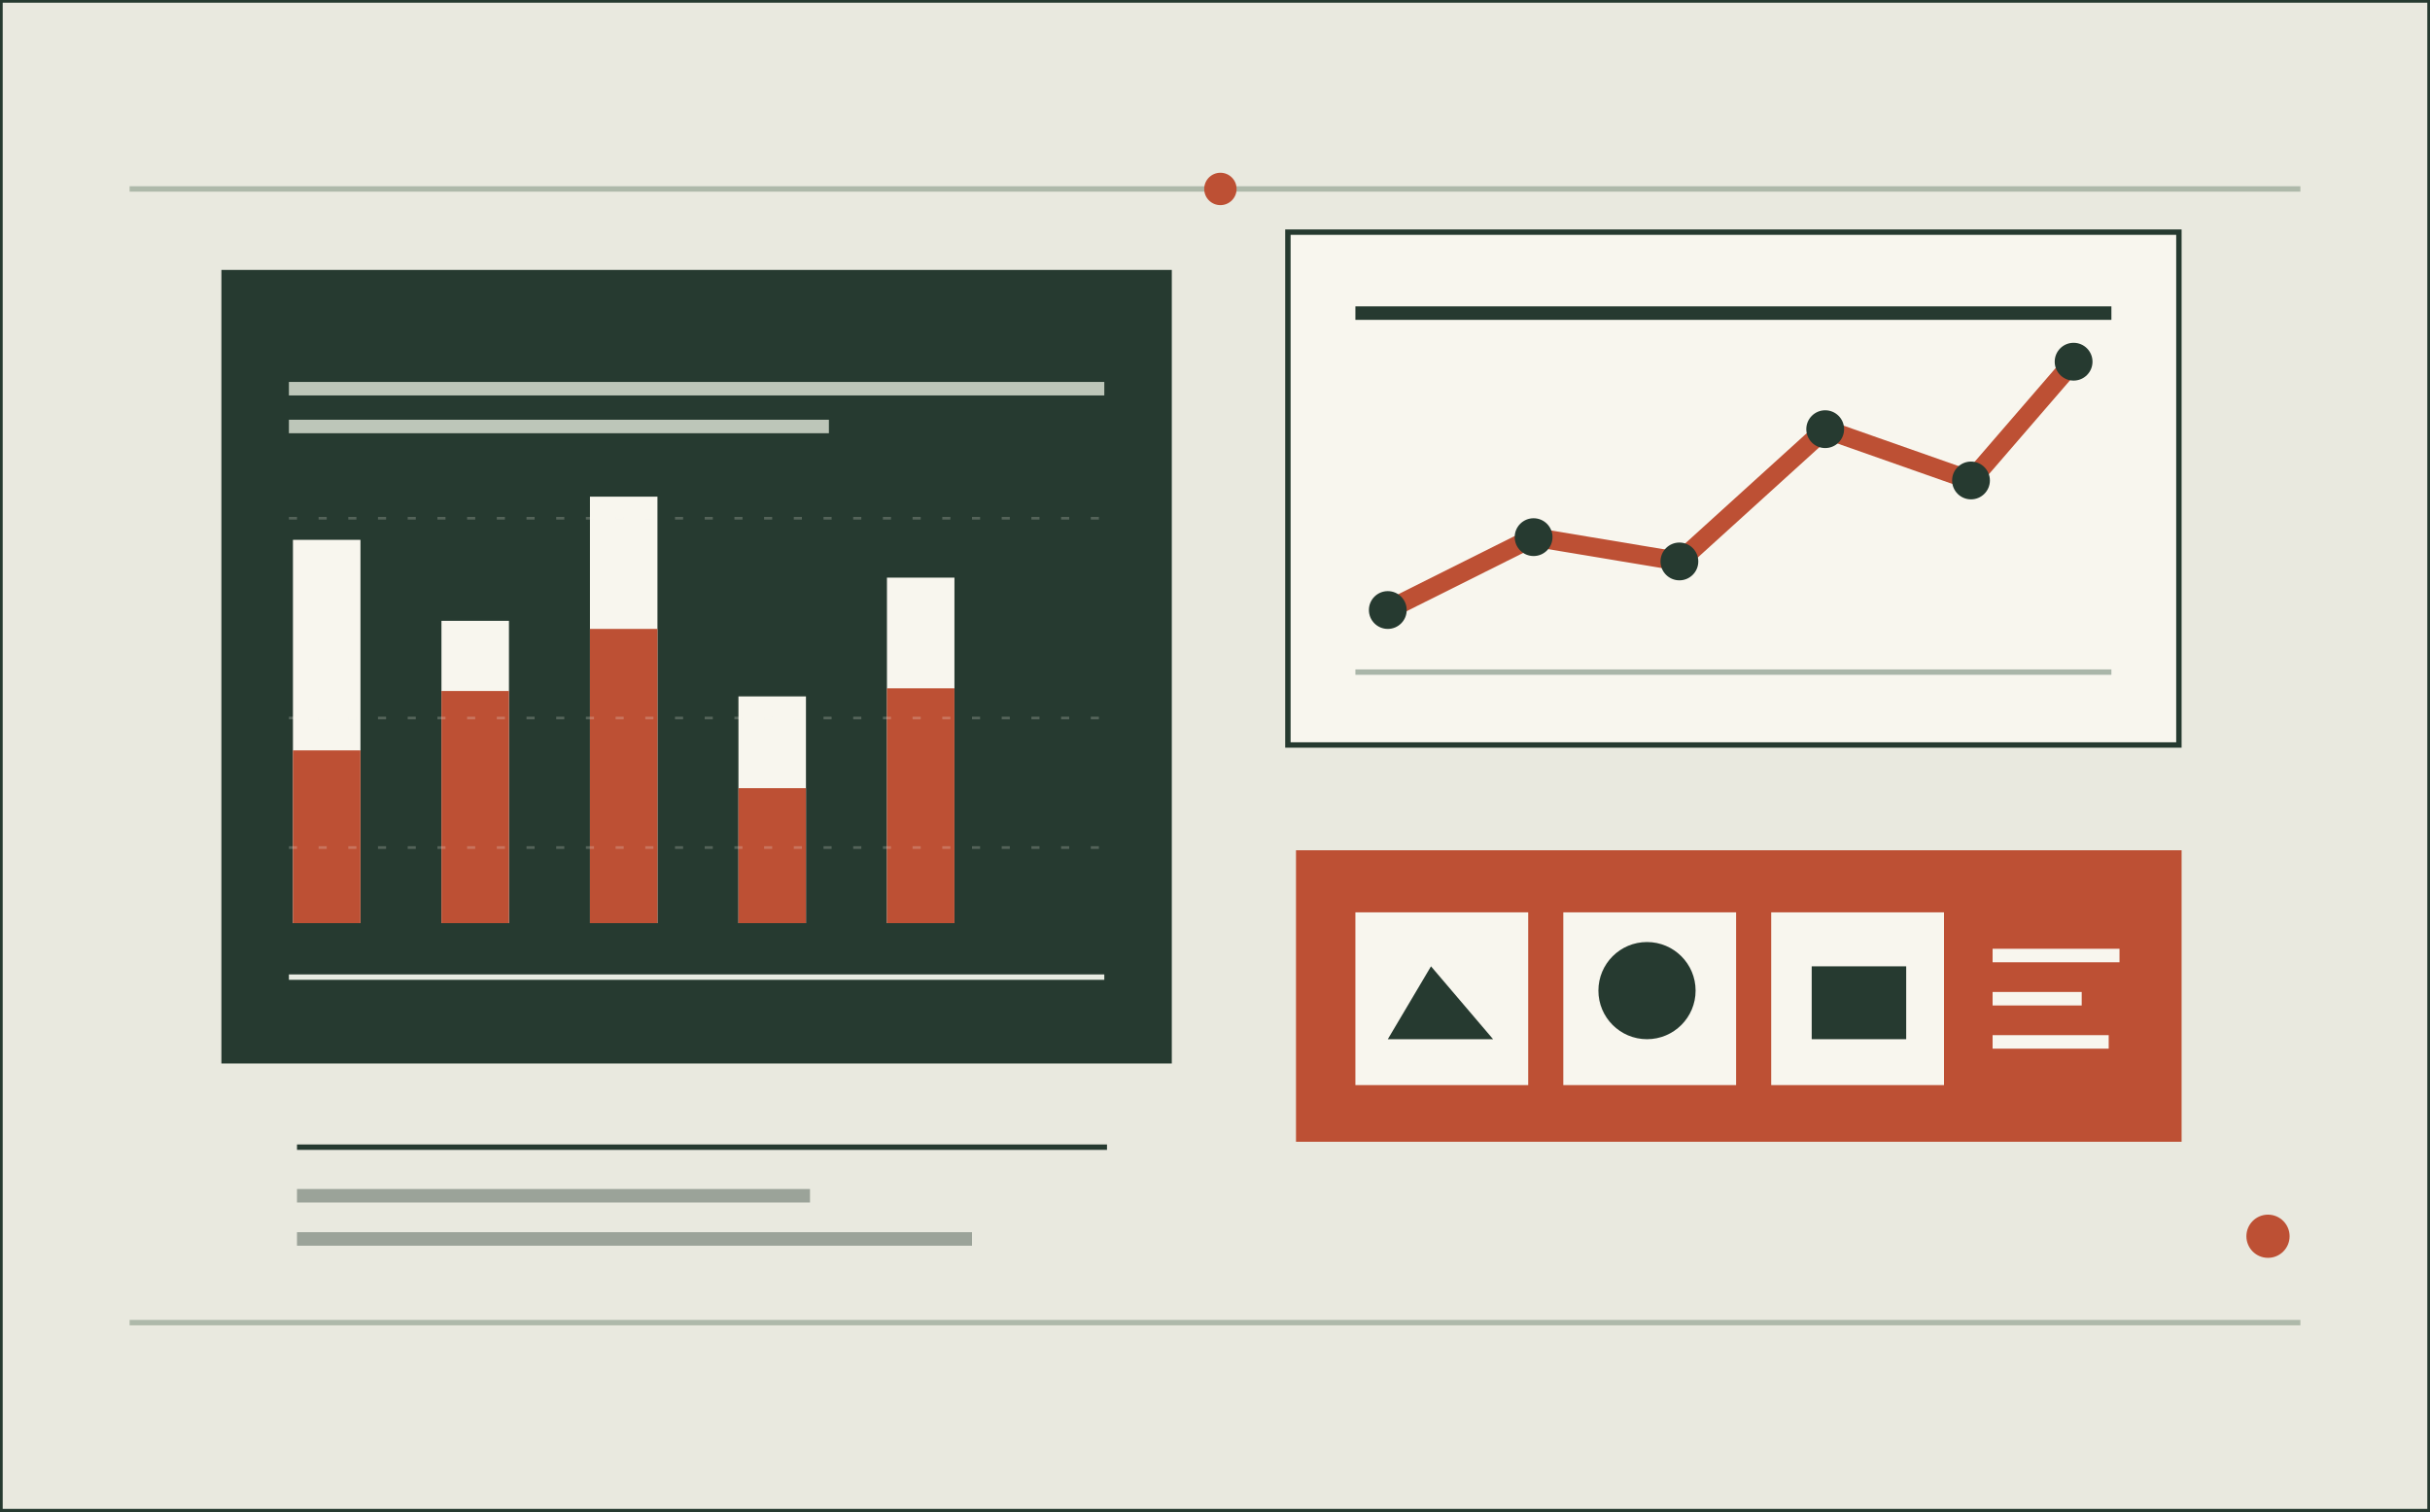
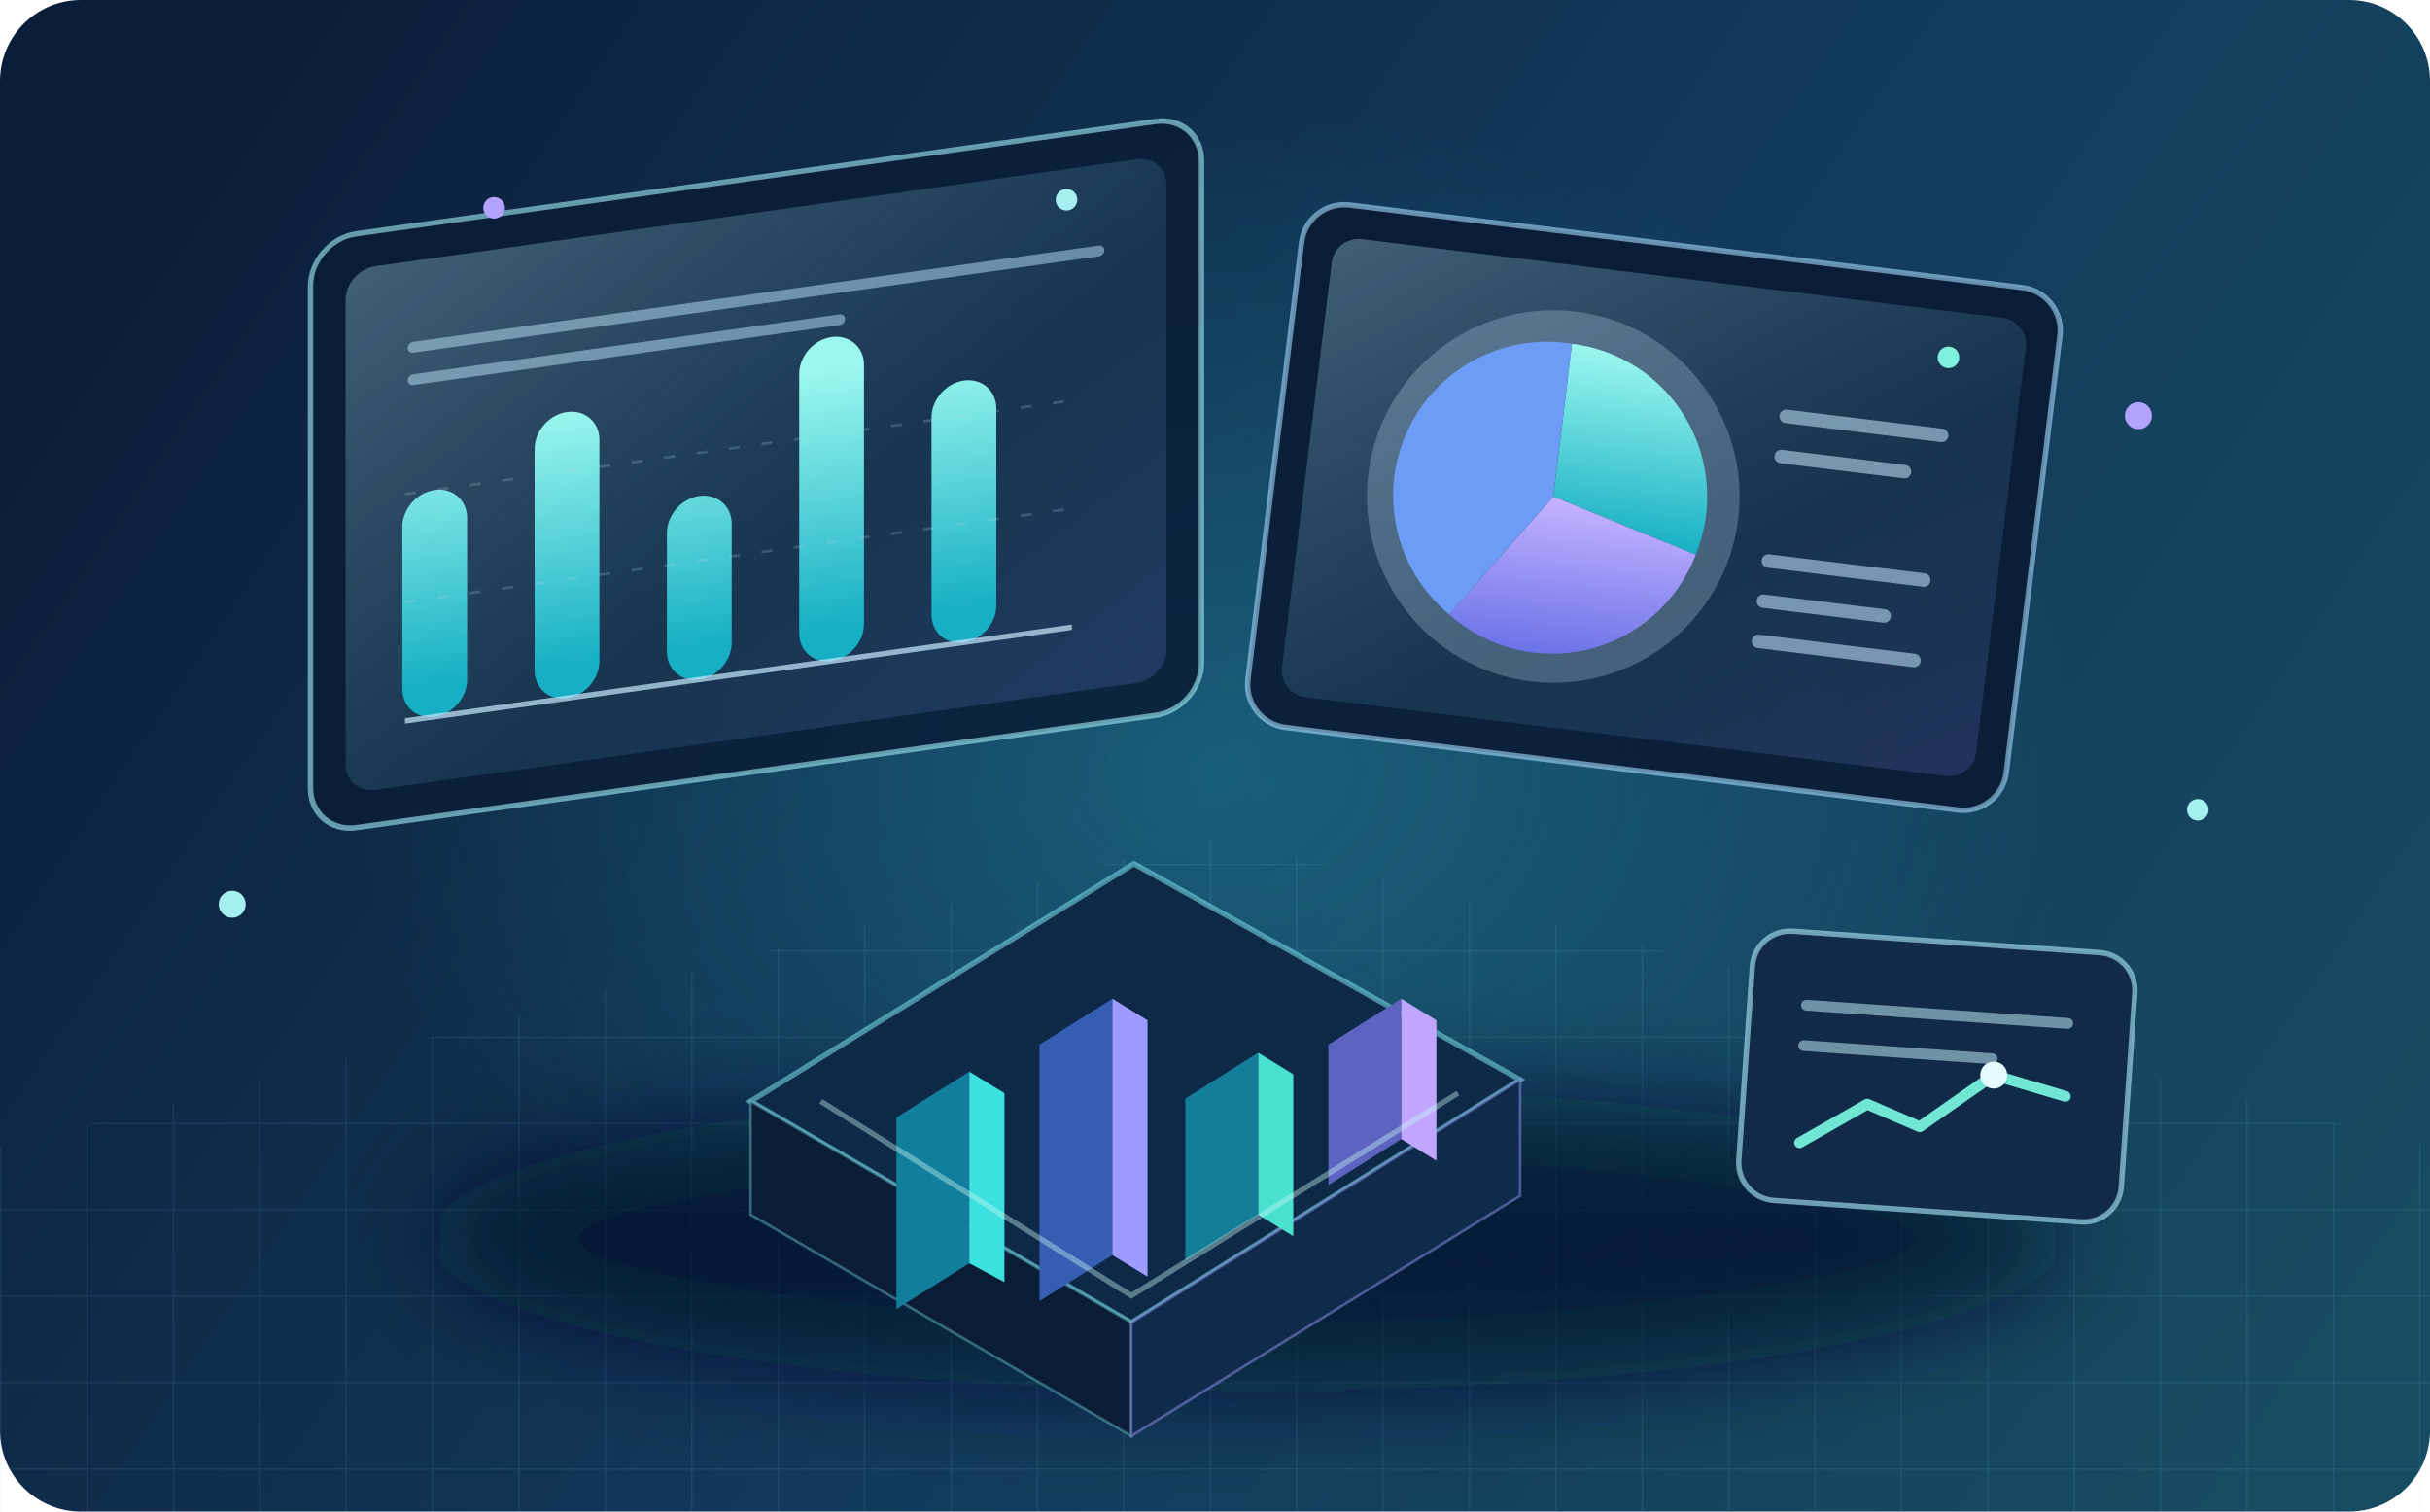
- <svg xmlns="http://www.w3.org/2000/svg" viewBox="0 0 900 560" role="img" aria-label="데이터 분석 대시보드를 표현한 편집 디자인 일러스트">
-   <rect width="900" height="560" fill="#e9e9df" />
-   <path d="M0 0H900V560H0Z" fill="none" stroke="#263a30" stroke-width="2" />
-   <path d="M48 70H852M48 490H852" stroke="#aeb9aa" stroke-width="2" />
-   <g transform="translate(82 100)">
-     <rect width="352" height="294" fill="#263a30" />
-     <path d="M25 44H327M25 58H225" stroke="#bdc6b9" stroke-width="5" />
-     <path d="M39 242V100M94 242V130M149 242V84M204 242V158M259 242V114" stroke="#f8f6ee" stroke-width="25" />
-     <path d="M39 242V178M94 242V156M149 242V133M204 242V192M259 242V155" stroke="#bd5034" stroke-width="25" />
-     <path d="M25 262H327" stroke="#e8ece3" stroke-width="2" />
-     <path d="M25 92H327M25 166H327M25 214H327" stroke="#f8f6ee" stroke-opacity=".22" stroke-width="1" stroke-dasharray="3 8" />
+ <svg xmlns="http://www.w3.org/2000/svg" viewBox="0 0 900 560" fill="none">
+   <defs>
+     <linearGradient id="bg" x1="74" y1="38" x2="833" y2="552" gradientUnits="userSpaceOnUse">
+       <stop stop-color="#0B1E39" />
+       <stop offset=".52" stop-color="#12395B" />
+       <stop offset="1" stop-color="#174B62" />
+     </linearGradient>
+     <radialGradient id="glow" cx="0" cy="0" r="1" gradientTransform="matrix(320 0 0 244 450 285)" gradientUnits="userSpaceOnUse">
+       <stop stop-color="#29B9C5" stop-opacity=".3" />
+       <stop offset="1" stop-color="#29B9C5" stop-opacity="0" />
+     </radialGradient>
+     <linearGradient id="panel" x1="0" y1="0" x2="1" y2="1">
+       <stop stop-color="#BDEAFF" stop-opacity=".32" />
+       <stop offset=".6" stop-color="#6BB9D8" stop-opacity=".13" />
+       <stop offset="1" stop-color="#8A91FF" stop-opacity=".18" />
+     </linearGradient>
+     <linearGradient id="cyan" x1="0" y1="0" x2="0" y2="1">
+       <stop stop-color="#9CF7EF" />
+       <stop offset="1" stop-color="#17AFC4" />
+     </linearGradient>
+     <linearGradient id="violet" x1="0" y1="0" x2="0" y2="1">
+       <stop stop-color="#C5B3FF" />
+       <stop offset="1" stop-color="#6B73E8" />
+     </linearGradient>
+     <filter id="shadow" x="-50%" y="-50%" width="200%" height="200%">
+       <feGaussianBlur stdDeviation="18" />
+     </filter>
+     <pattern id="grid" width="32" height="32" patternUnits="userSpaceOnUse">
+       <path d="M32 0H0V32" stroke="#8FD9FF" stroke-opacity=".1" />
+     </pattern>
+   </defs>
+   <rect width="900" height="560" rx="30" fill="url(#bg)" />
+   <rect width="900" height="560" rx="30" fill="url(#glow)" />
+   <path d="M0 425L450 310L900 425V560H0V425Z" fill="url(#grid)" />
+   <ellipse cx="462" cy="459" rx="302" ry="56" fill="#041326" fill-opacity=".72" filter="url(#shadow)" />
+   <g transform="translate(115 89) skewY(-8)">
+     <rect x="0" y="0" width="330" height="220" rx="17" fill="#0A1D37" fill-opacity=".85" stroke="#9DE6F2" stroke-opacity=".62" stroke-width="2" />
+     <rect x="13" y="13" width="304" height="194" rx="11" fill="url(#panel)" />
+     <path d="M38 45H292M38 57H196" stroke="#BFEAFF" stroke-opacity=".48" stroke-width="4" stroke-linecap="round" />
+     <path d="M46 171V111M95 171V89M144 171V127M193 171V75M242 171V98" stroke="url(#cyan)" stroke-width="24" stroke-linecap="round" />
+     <path d="M35 183H282" stroke="#C8ECFF" stroke-opacity=".7" stroke-width="2" />
+     <path d="M35 99H280M35 139H280" stroke="#A8DCEB" stroke-opacity=".22" stroke-width="1" stroke-dasharray="4 8" />
  </g>
-   <g transform="translate(477 86)">
-     <rect width="330" height="190" fill="#f8f6ee" stroke="#263a30" stroke-width="2" />
-     <path d="M25 30H305" stroke="#263a30" stroke-width="5" />
-     <path d="M37 140 91 113 145 122 199 73 253 92 291 48" fill="none" stroke="#bd5034" stroke-width="7" stroke-linecap="square" />
-     <g fill="#263a30">
-       <circle cx="37" cy="140" r="7" />
-       <circle cx="91" cy="113" r="7" />
-       <circle cx="145" cy="122" r="7" />
-       <circle cx="199" cy="73" r="7" />
-       <circle cx="253" cy="92" r="7" />
-       <circle cx="291" cy="48" r="7" />
+   <g transform="translate(484 74) rotate(7)">
+     <rect width="283" height="195" rx="16" fill="#0A1A34" fill-opacity=".88" stroke="#A9DFFF" stroke-opacity=".58" stroke-width="2" />
+     <rect x="12" y="12" width="259" height="171" rx="10" fill="url(#panel)" />
+     <circle cx="104" cy="98" r="57" stroke="#CDEBFF" stroke-opacity=".25" stroke-width="24" />
+     <path d="M104 41A57 57 0 0 1 159 113L104 98Z" fill="url(#cyan)" />
+     <path d="M104 98L159 113A57 57 0 0 1 71 146Z" fill="url(#violet)" />
+     <path d="M104 98L71 146A57 57 0 0 1 104 41Z" fill="#6C9CF5" />
+     <path d="M186 58H244M186 73H232M186 112H244M186 127H231M186 142H244" stroke="#C8E9FF" stroke-opacity=".54" stroke-width="5" stroke-linecap="round" />
+     <circle cx="243" cy="29" r="4" fill="#81F1DD" />
+   </g>
+   <g transform="translate(278 296)">
+     <path d="M0 112L142 24L285 104L141 194L0 112Z" fill="#0D2947" stroke="#79DBE8" stroke-opacity=".56" stroke-width="2" />
+     <path d="M0 112L141 194V236L0 154V112Z" fill="#0A1C36" stroke="#70CCD8" stroke-opacity=".42" />
+     <path d="M141 194L285 104V147L141 236V194Z" fill="#102A4C" stroke="#9C9DF6" stroke-opacity=".45" />
+     <g>
+       <path d="M54 118L81 101V172L54 189Z" fill="#117E9B" />
+       <path d="M81 101L94 109V179L81 172Z" fill="#3DE1DF" />
+       <path d="M107 91L134 74V169L107 186Z" fill="#355EB3" />
+       <path d="M134 74L147 82V177L134 169Z" fill="#9D9BFF" />
+       <path d="M161 111L188 94V154L161 171Z" fill="#147D98" />
+       <path d="M188 94L201 102V162L188 154Z" fill="#49E0D0" />
+       <path d="M214 91L241 74V126L214 143Z" fill="#5C64C0" />
+       <path d="M241 74L254 82V134L241 126Z" fill="#C1A6FF" />
    </g>
-     <path d="M25 163H305" stroke="#aab6a9" stroke-width="2" />
+     <path d="M26 112L141 184L262 109" stroke="#CBF8F6" stroke-opacity=".4" stroke-width="2" />
  </g>
-   <g transform="translate(480 315)">
-     <rect width="328" height="108" fill="#bd5034" />
-     <g fill="#f8f6ee">
-       <rect x="22" y="23" width="64" height="64" />
-       <rect x="99" y="23" width="64" height="64" />
-       <rect x="176" y="23" width="64" height="64" />
-     </g>
-     <g fill="#263a30">
-       <path d="M34 70 50 43 73 70Z" />
-       <circle cx="130" cy="52" r="18" />
-       <path d="M191 70V43H226V70Z" />
-     </g>
-     <path d="M258 39H305M258 55H291M258 71H301" stroke="#f8f6ee" stroke-width="5" />
+   <g transform="translate(650 344) rotate(4)">
+     <rect width="142" height="100" rx="14" fill="#112A48" stroke="#A3DFF0" stroke-opacity=".65" stroke-width="2" />
+     <path d="M21 27H118M21 42H91" stroke="#B5DDED" stroke-opacity=".58" stroke-width="4" stroke-linecap="round" />
+     <path d="M22 78L46 62L66 69L92 48L119 54" stroke="#71E6D5" stroke-width="4" stroke-linecap="round" stroke-linejoin="round" />
+     <circle cx="92" cy="48" r="5" fill="#E5FAFF" />
  </g>
-   <g transform="translate(110 425)">
-     <path d="M0 0H300" stroke="#263a30" stroke-width="2" />
-     <path d="M0 18H190M0 34H250" stroke="#263a30" stroke-opacity=".4" stroke-width="5" />
+   <g fill="#A6EFF1">
+     <circle cx="86" cy="335" r="5" />
+     <circle cx="814" cy="300" r="4" />
+     <circle cx="395" cy="74" r="4" />
  </g>
-   <g fill="#bd5034">
-     <circle cx="840" cy="458" r="8" />
-     <circle cx="452" cy="70" r="6" />
+   <g fill="#B3A3FF">
+     <circle cx="792" cy="154" r="5" />
+     <circle cx="183" cy="77" r="4" />
  </g>
</svg>
